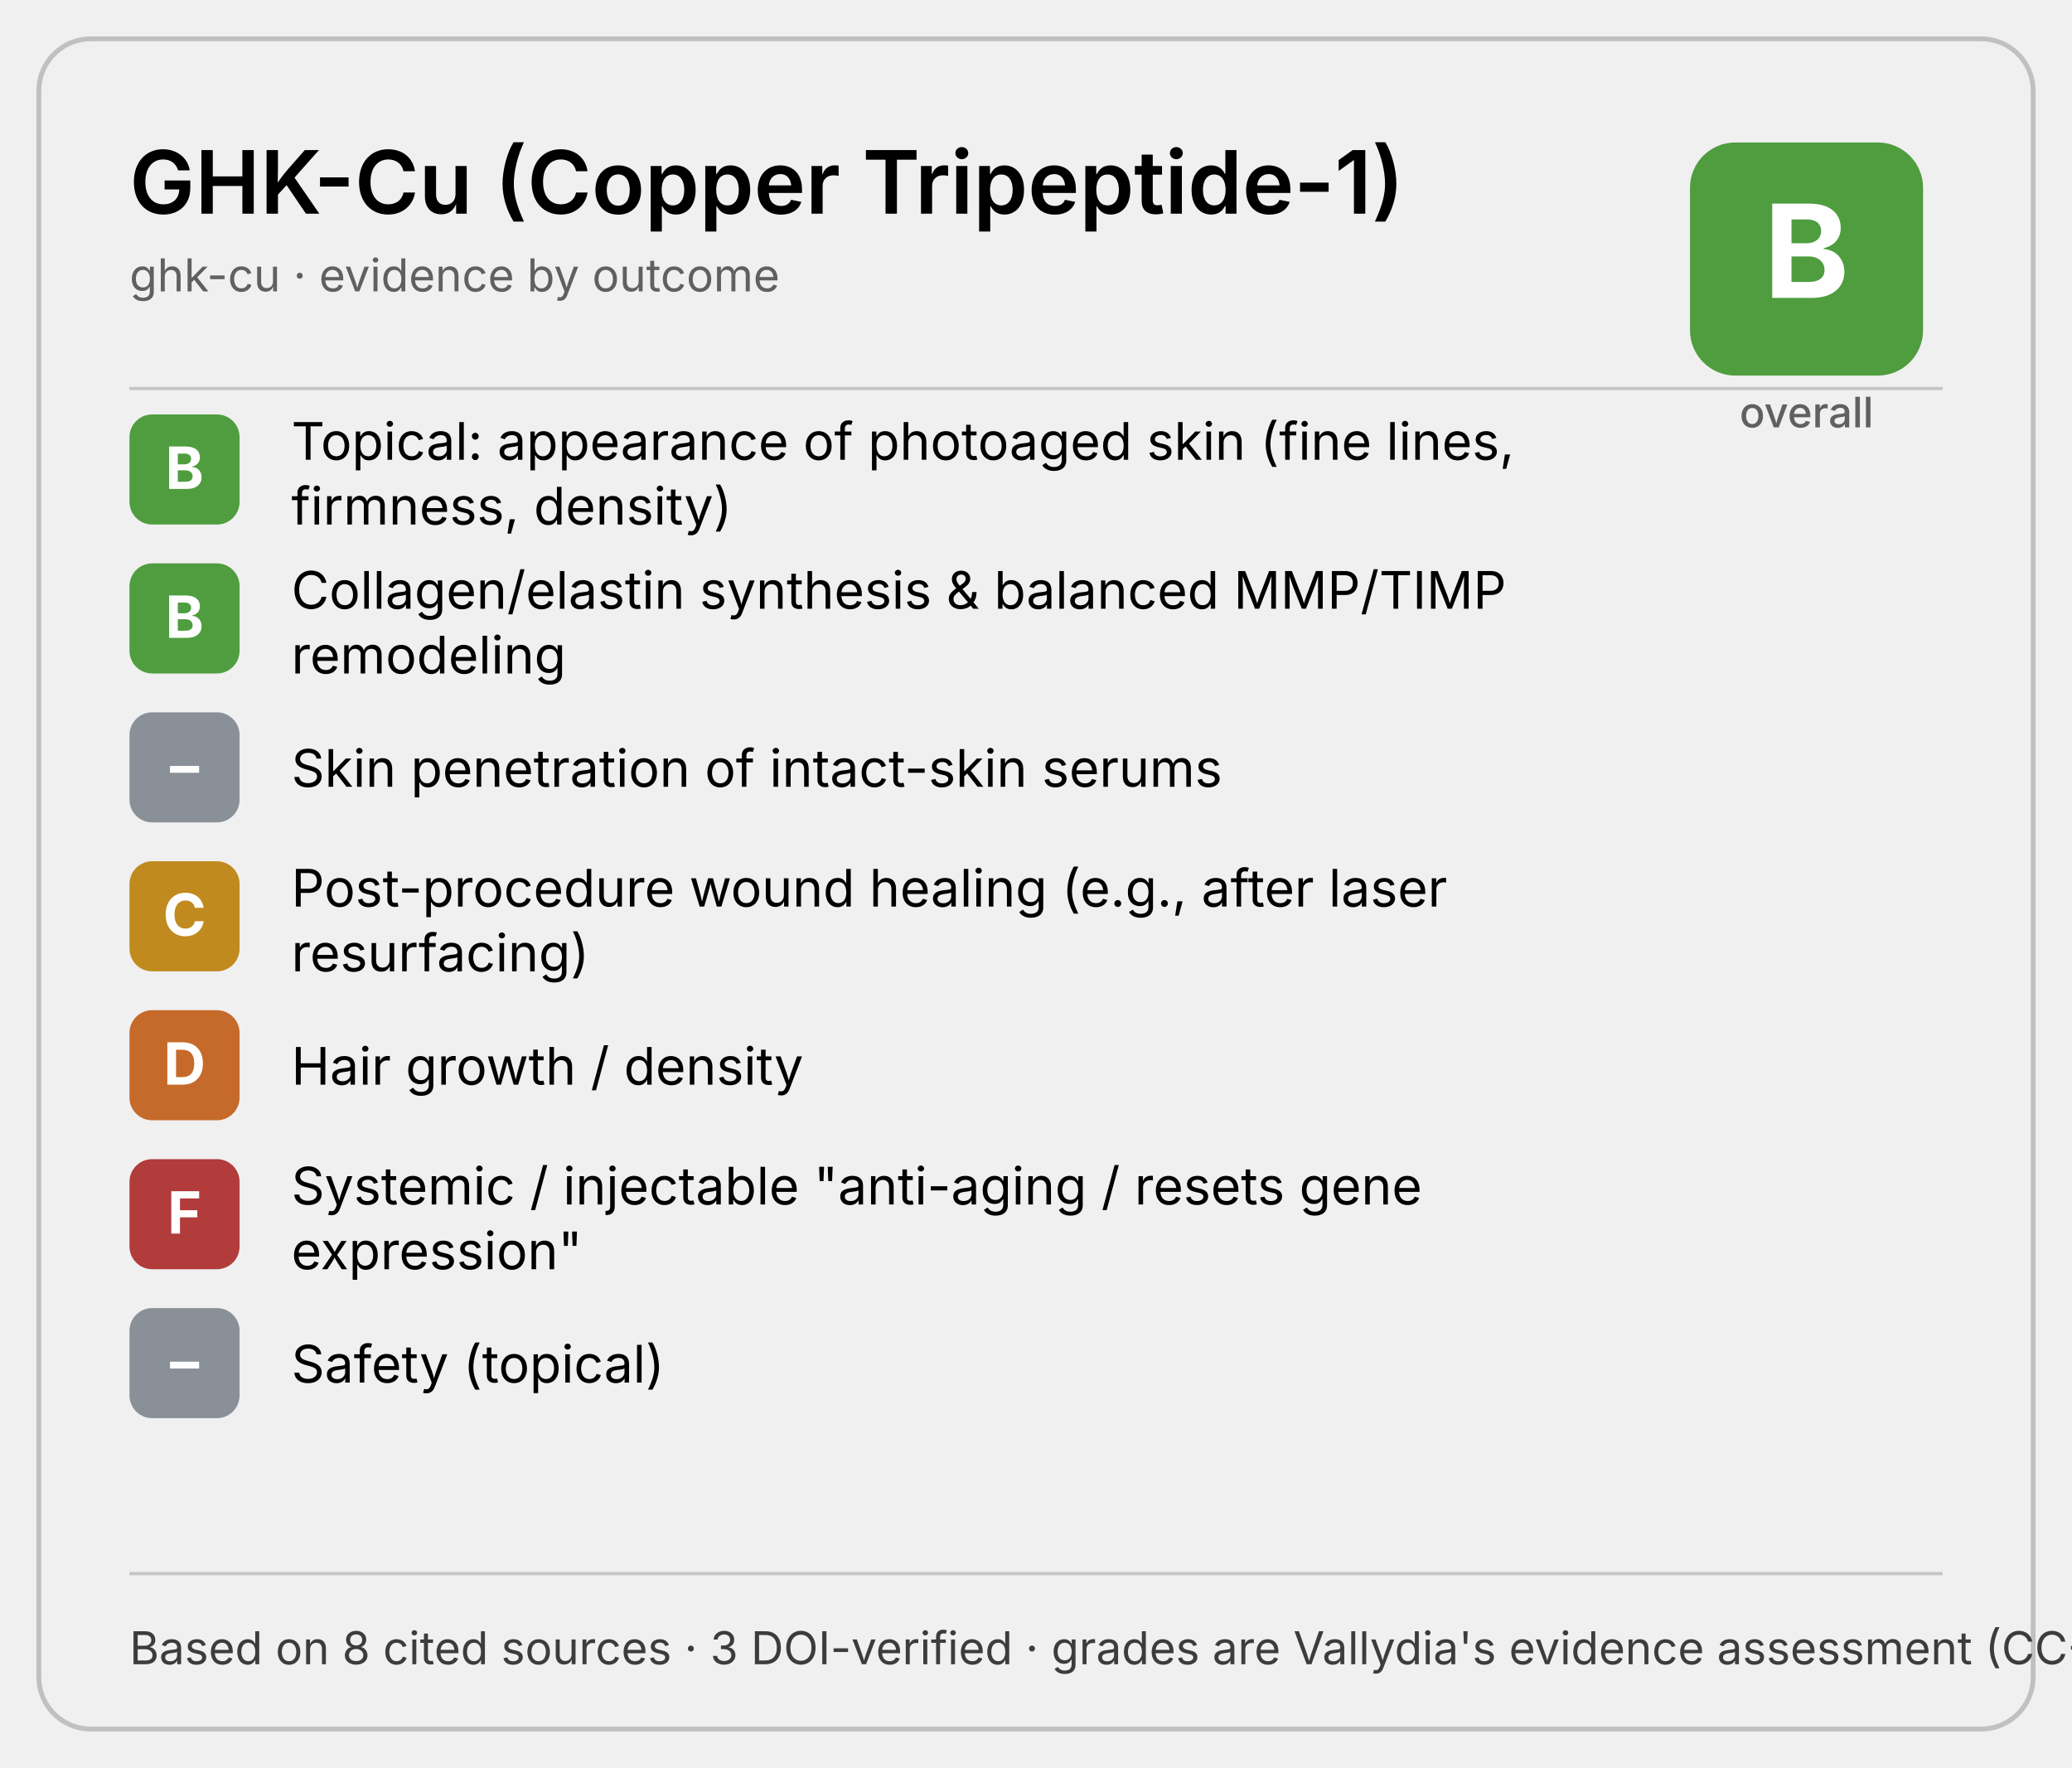
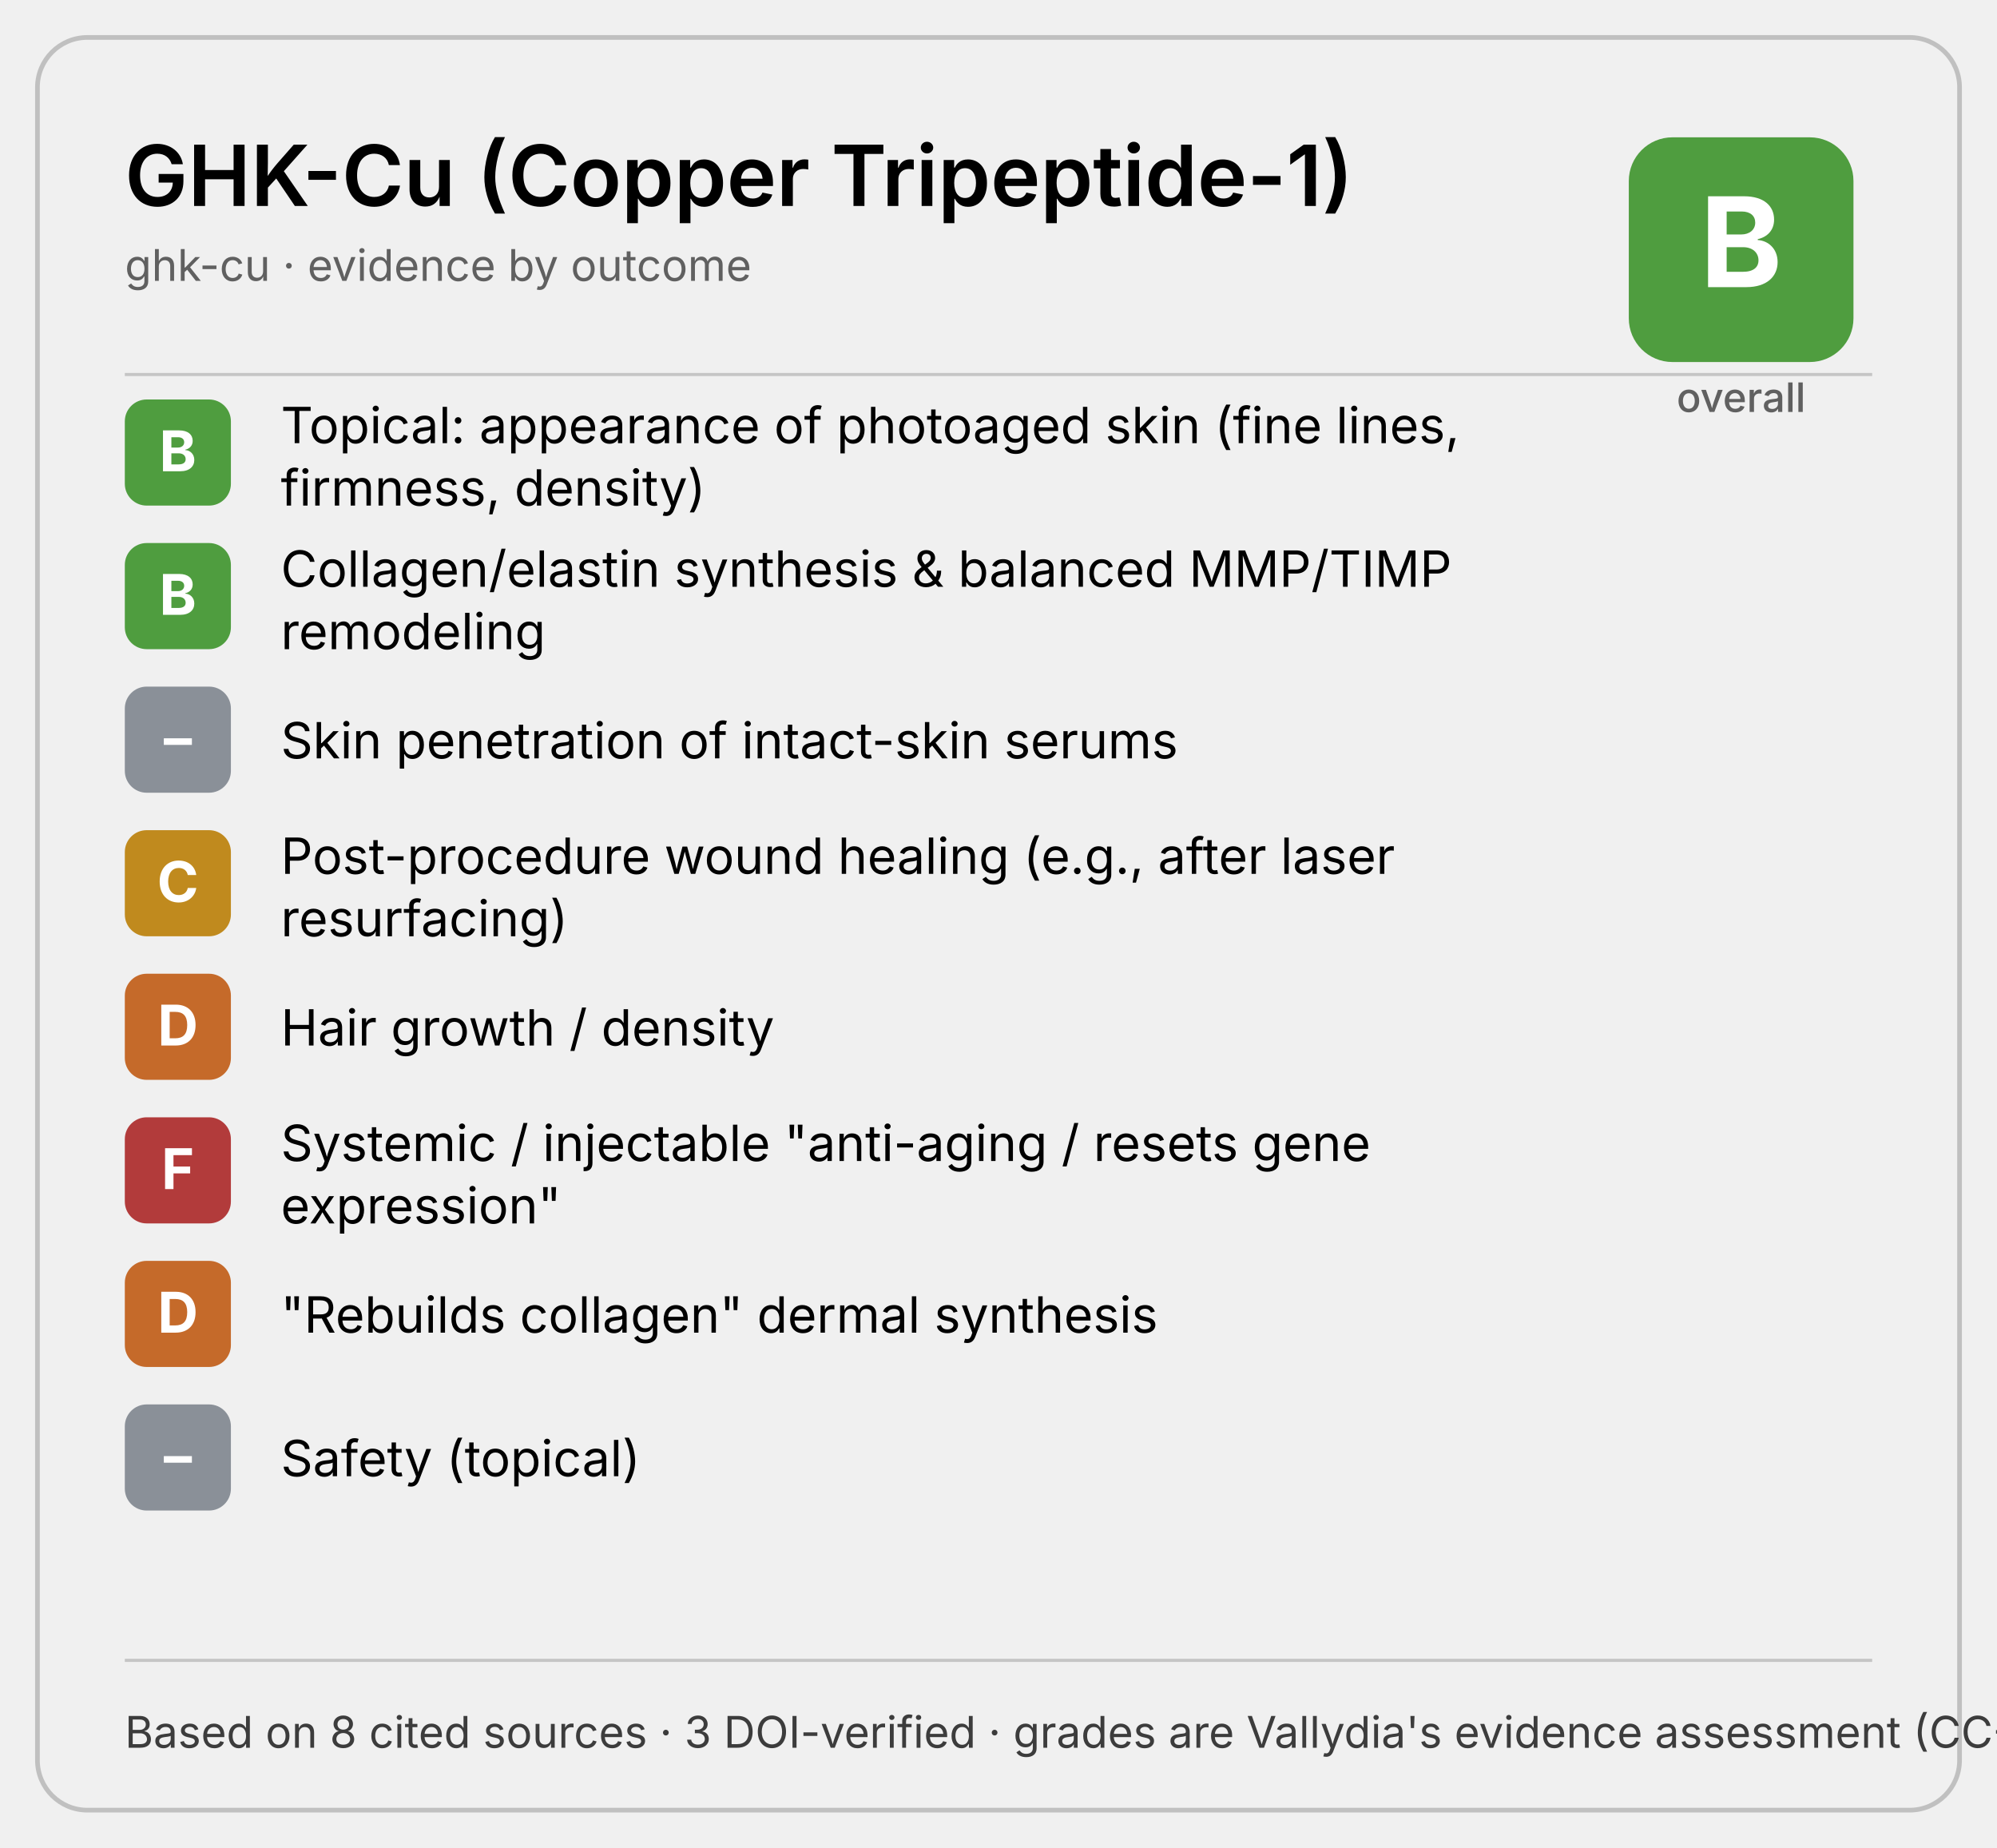
- <svg xmlns="http://www.w3.org/2000/svg" width="640" height="546" viewBox="0 0 640 546" role="img">
+ <svg xmlns="http://www.w3.org/2000/svg" width="640" height="592" viewBox="0 0 640 592" role="img">
  <style>
    .t { font: 600 27px system-ui, -apple-system, "Segoe UI", sans-serif; fill: currentColor; }
    .s { font: 400 14px system-ui, -apple-system, "Segoe UI", sans-serif; fill: currentColor; opacity:.6; }
    .out { font: 400 16px system-ui, -apple-system, "Segoe UI", sans-serif; fill: currentColor; }
    .chip { font: 700 18px system-ui, -apple-system, "Segoe UI", sans-serif; fill: #fff; }
    .obig { font: 700 40px system-ui, -apple-system, "Segoe UI", sans-serif; fill: #fff; }
    .olab { font: 500 13px system-ui, -apple-system, "Segoe UI", sans-serif; fill: currentColor; opacity:.6; }
    .f  { font: 400 14px system-ui, -apple-system, "Segoe UI", sans-serif; fill: currentColor; opacity:.75; }
    .b  { fill: none; stroke: currentColor; stroke-opacity:.2; stroke-width:1.5; }
  </style>
-   <rect class="b" x="12" y="12" width="616" height="522" rx="16" />
+   <rect class="b" x="12" y="12" width="616" height="568" rx="16" />
  <text x="40" y="66" class="t">GHK-Cu (Copper Tripeptide-1)</text>
  <text x="40" y="90" class="s">ghk-cu · evidence by outcome</text>
  <rect x="522" y="44" width="72" height="72" rx="14" fill="#4f9d3f" />
  <text x="558" y="92" text-anchor="middle" class="obig">B</text>
  <text x="558" y="132" text-anchor="middle" class="olab">overall</text>
  <line x1="40" y1="120" x2="600" y2="120" stroke="currentColor" stroke-opacity=".18" />
  <rect x="40" y="128" width="34" height="34" rx="7" fill="#4f9d3f" />
  <text x="57" y="151" text-anchor="middle" class="chip">B</text>
  <text x="90" y="142" class="out">Topical: appearance of photoaged skin (fine lines,</text>
  <text x="90" y="162" class="out">firmness, density)</text>
  <rect x="40" y="174" width="34" height="34" rx="7" fill="#4f9d3f" />
  <text x="57" y="197" text-anchor="middle" class="chip">B</text>
  <text x="90" y="188" class="out">Collagen/elastin synthesis &amp; balanced MMP/TIMP</text>
  <text x="90" y="208" class="out">remodeling</text>
  <rect x="40" y="220" width="34" height="34" rx="7" fill="#8a9098" />
  <text x="57" y="243" text-anchor="middle" class="chip">–</text>
  <text x="90" y="243" class="out">Skin penetration of intact-skin serums</text>
  <rect x="40" y="266" width="34" height="34" rx="7" fill="#c08a1e" />
  <text x="57" y="289" text-anchor="middle" class="chip">C</text>
  <text x="90" y="280" class="out">Post-procedure wound healing (e.g., after laser</text>
  <text x="90" y="300" class="out">resurfacing)</text>
  <rect x="40" y="312" width="34" height="34" rx="7" fill="#c56a2a" />
  <text x="57" y="335" text-anchor="middle" class="chip">D</text>
  <text x="90" y="335" class="out">Hair growth / density</text>
  <rect x="40" y="358" width="34" height="34" rx="7" fill="#b23b3b" />
  <text x="57" y="381" text-anchor="middle" class="chip">F</text>
  <text x="90" y="372" class="out">Systemic / injectable "anti-aging / resets gene</text>
  <text x="90" y="392" class="out">expression"</text>
-   <rect x="40" y="404" width="34" height="34" rx="7" fill="#8a9098" />
-   <text x="57" y="427" text-anchor="middle" class="chip">–</text>
-   <text x="90" y="427" class="out">Safety (topical)</text>
-   <line x1="40" y1="486" x2="600" y2="486" stroke="currentColor" stroke-opacity=".18" />
-   <text x="40" y="514" class="f">Based on 8 cited sources · 3 DOI-verified · grades are Vallydia's evidence assessment (CC-BY-4.0)</text>
+   <rect x="40" y="404" width="34" height="34" rx="7" fill="#c56a2a" />
+   <text x="57" y="427" text-anchor="middle" class="chip">D</text>
+   <text x="90" y="427" class="out">"Rebuilds collagen" dermal synthesis</text>
+   <rect x="40" y="450" width="34" height="34" rx="7" fill="#8a9098" />
+   <text x="57" y="473" text-anchor="middle" class="chip">–</text>
+   <text x="90" y="473" class="out">Safety (topical)</text>
+   <line x1="40" y1="532" x2="600" y2="532" stroke="currentColor" stroke-opacity=".18" />
+   <text x="40" y="560" class="f">Based on 8 cited sources · 3 DOI-verified · grades are Vallydia's evidence assessment (CC-BY-4.0)</text>
</svg>
